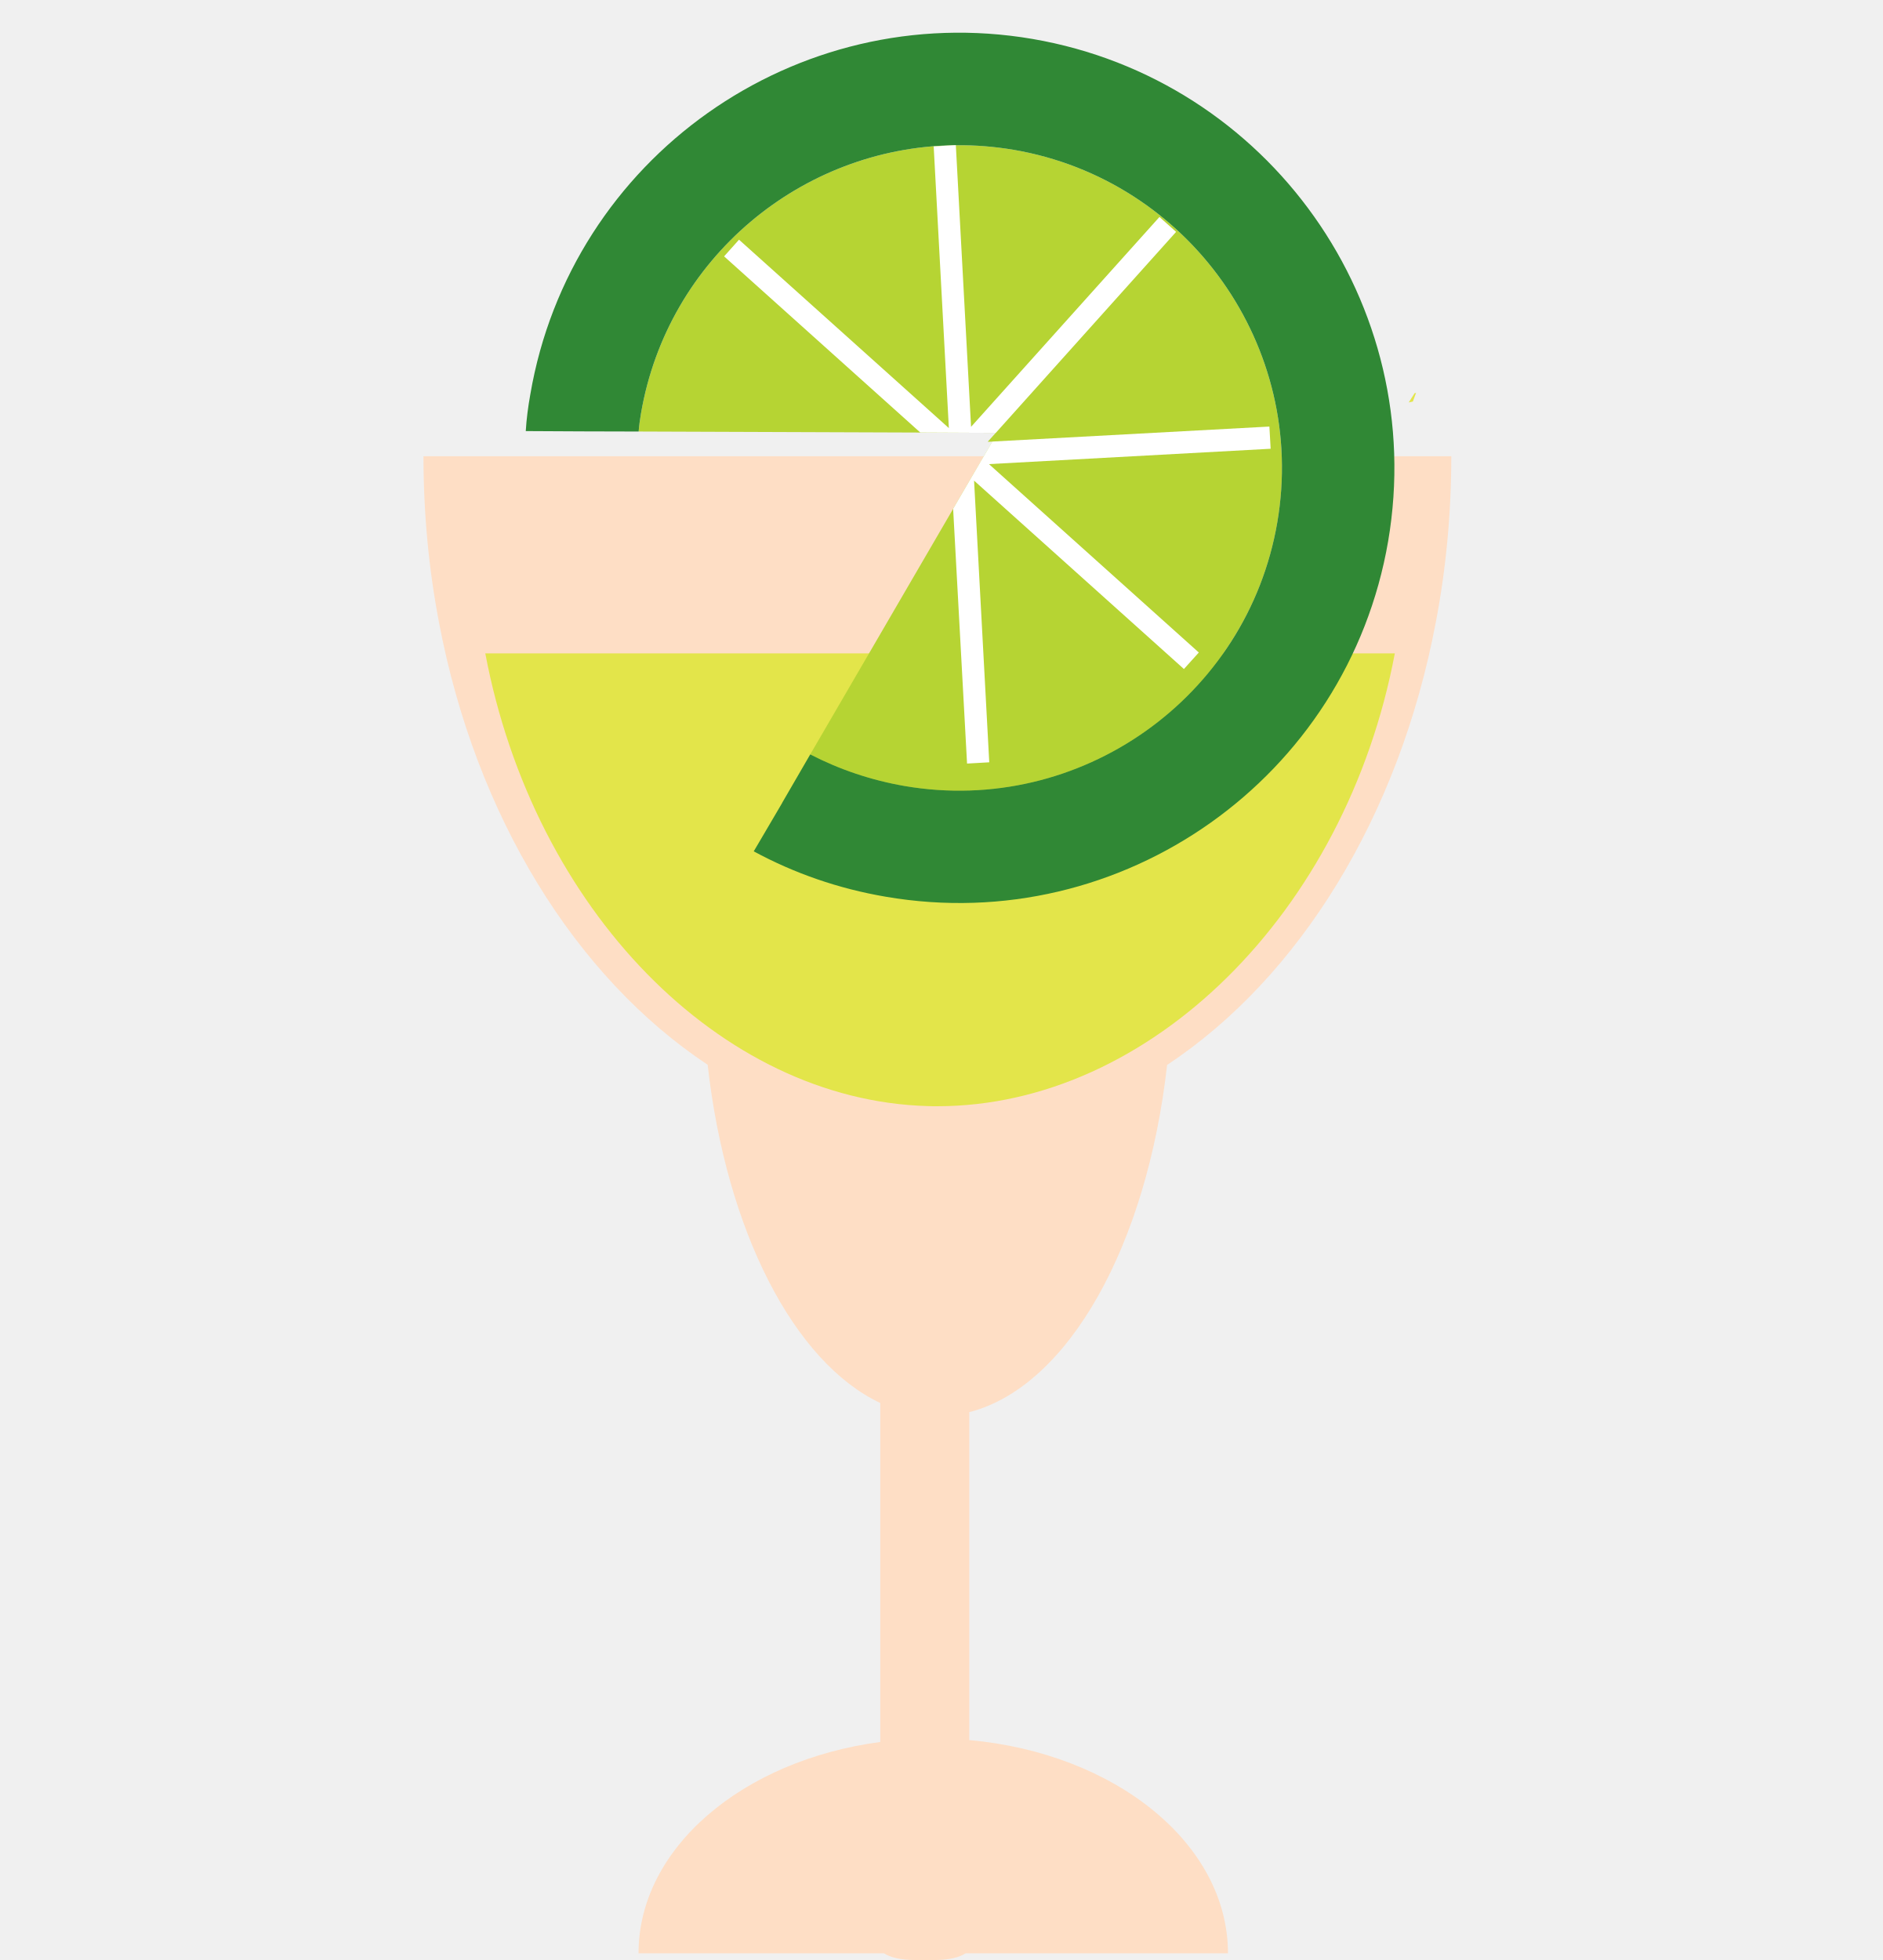
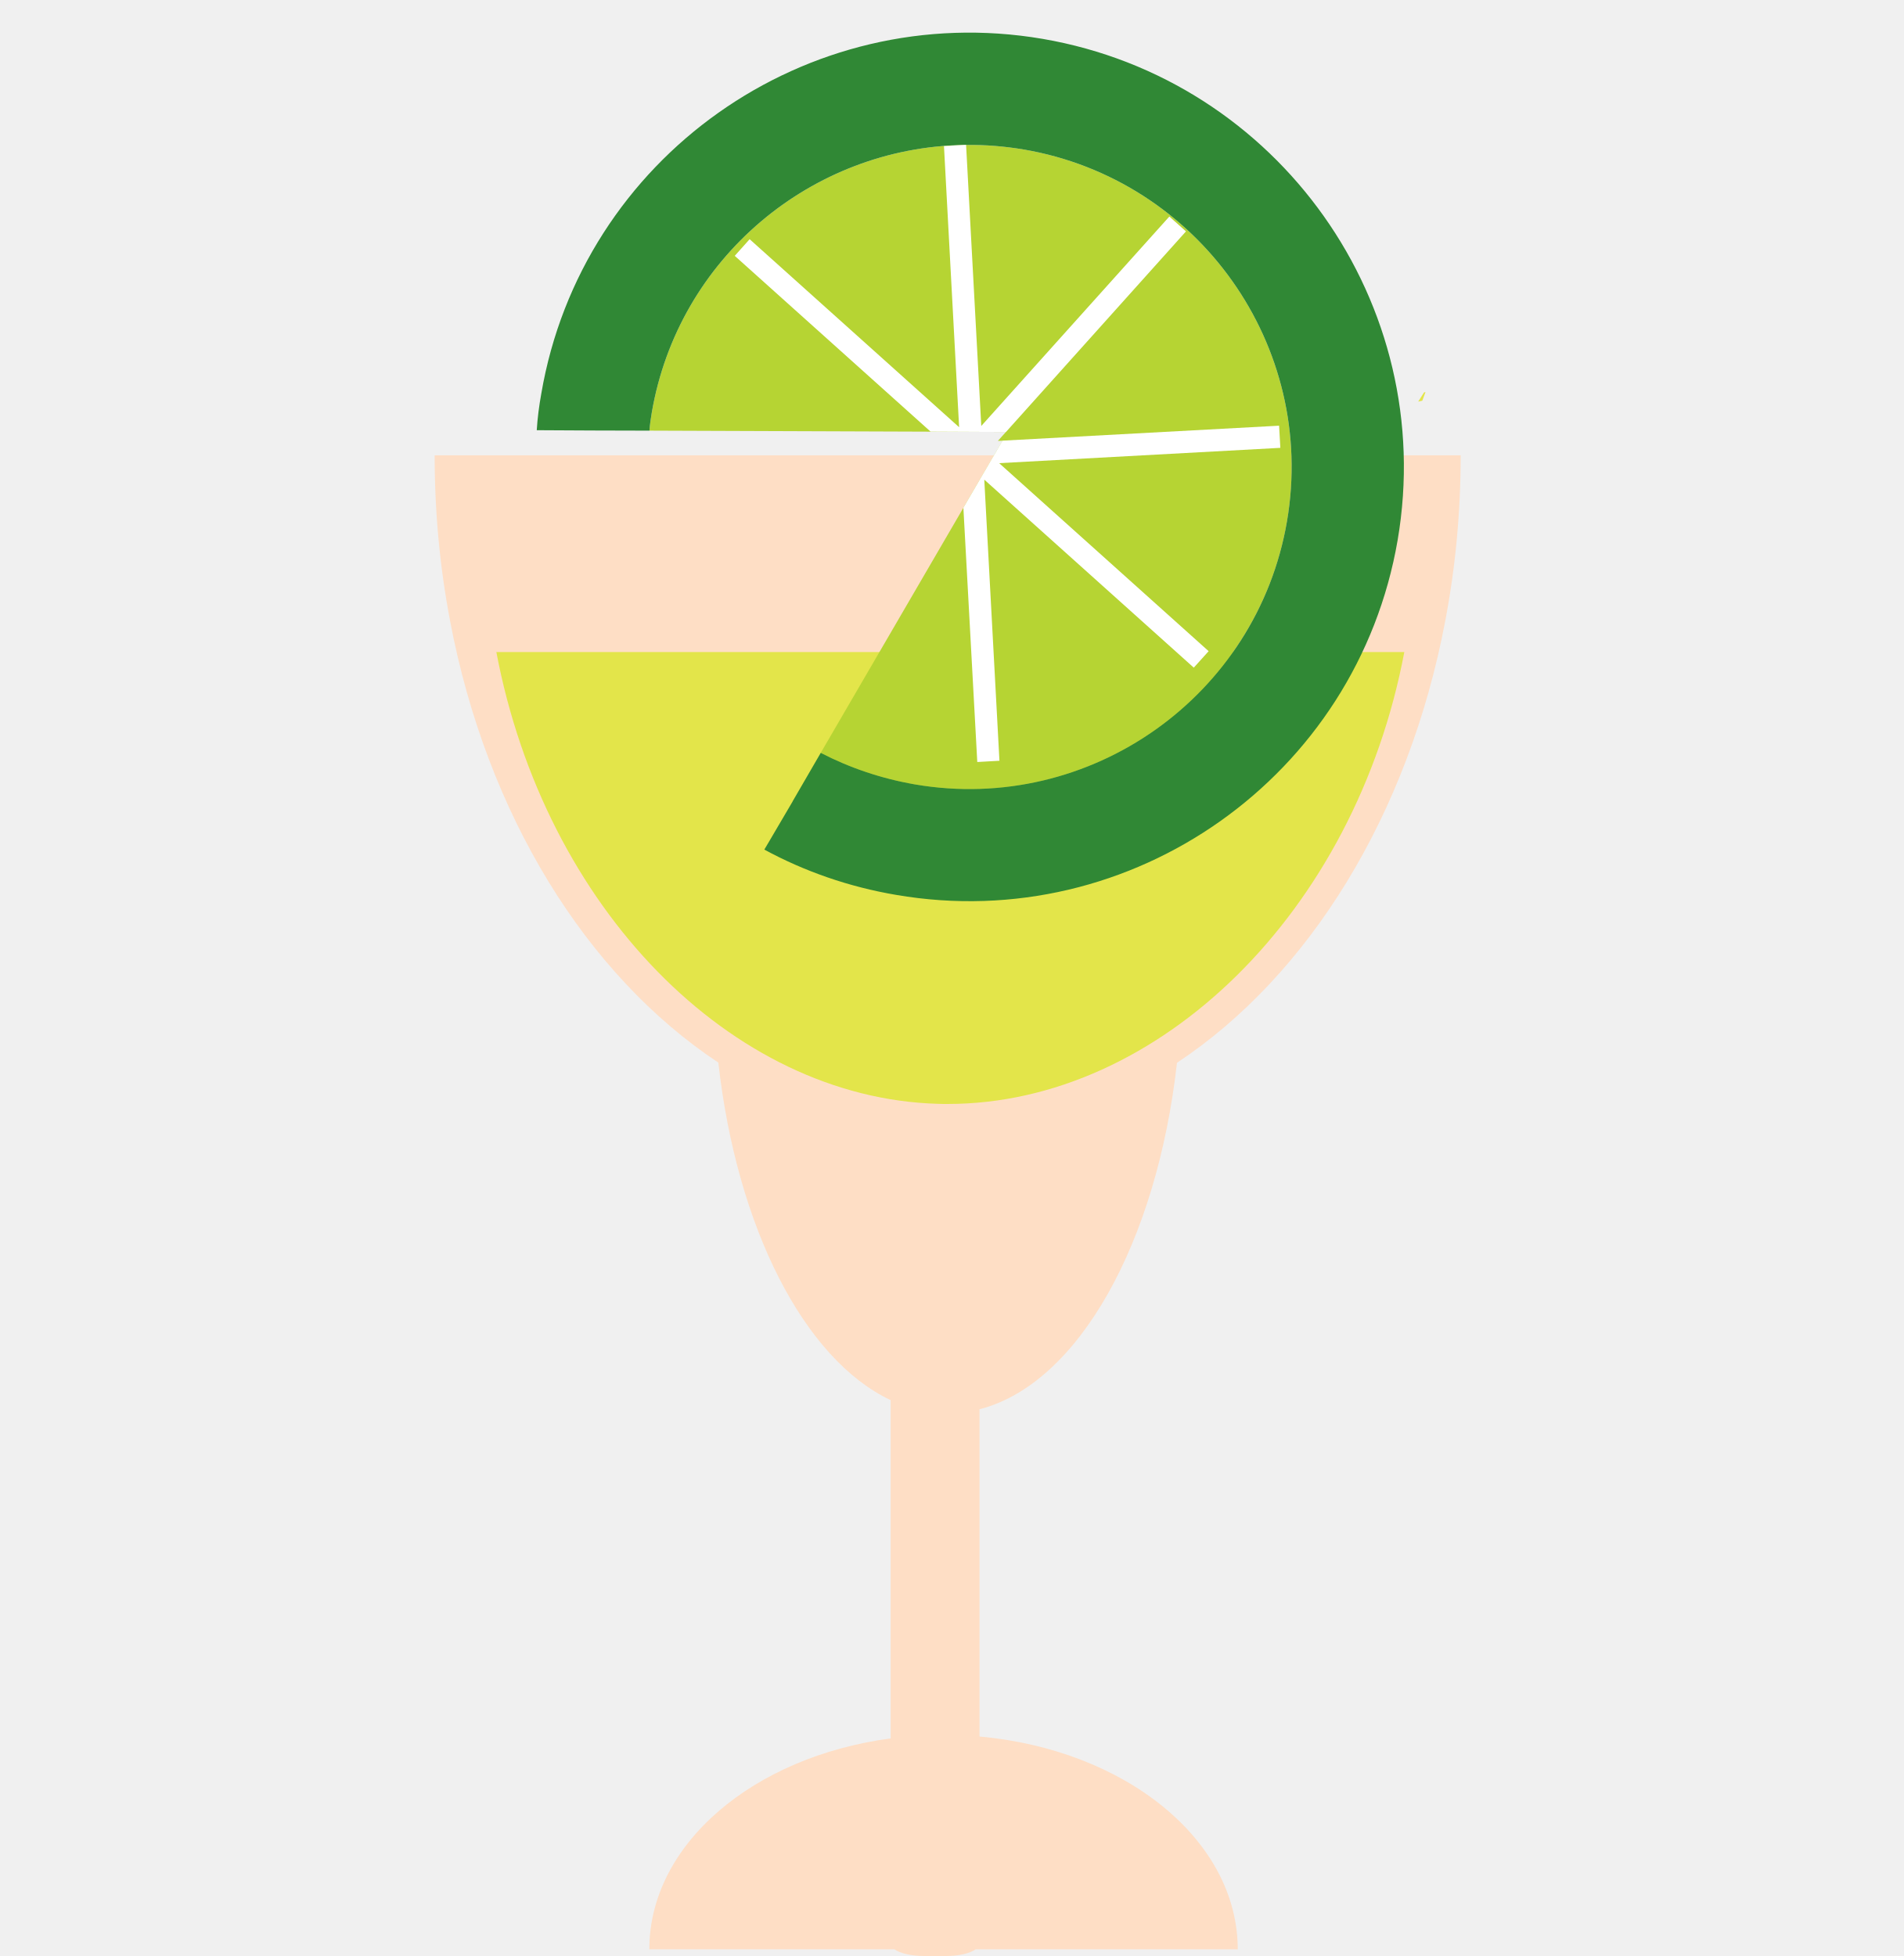
- <svg xmlns="http://www.w3.org/2000/svg" version="1.1" id="Layer_1" x="0px" y="0px" width="128.593px" height="133.854px" viewBox="0 0 128.593 133.854" style="enable-background:new 0 0 128.593 133.854;" xml:space="preserve">
+ <svg xmlns="http://www.w3.org/2000/svg" version="1.1" id="Layer_1" x="0px" y="0px" width="188.593px" height="193.854px" viewBox="0 0 128.593 133.854" style="enable-background:new 0 0 128.593 133.854;" xml:space="preserve">
  <path style="fill:#E3E54A;" d="M77.498,68.826c0,12.831-5.023,23.451-11.557,25.208c-0.624,0.177-1.264,0.262-1.916,0.262  c-0.733,0-1.454-0.108-2.154-0.323c-6.419-1.949-11.324-12.469-11.324-25.146H77.498z" />
  <polygon style="fill:#E3E54A;" points="96.715,26.833 96.495,27.423 96.215,27.483 96.615,26.853 " />
  <path style="fill:#FEDEC5;" d="M28.923,31.158c0,3.905,0.362,7.692,1.053,11.313c2.508,13.266,9.322,24.256,18.356,30.245  c1.27,11.316,5.879,20.306,11.789,23.099v23.15c-9.386,1.246-16.51,7.233-16.51,14.431h16.77c0.381,0.274,1.151,0.458,2.042,0.458  h1.484c0.891,0,1.653-0.184,2.034-0.458h17.928c0-7.491-7.716-13.671-17.668-14.56V96.433c0.035-0.01,0.071-0.013,0.106-0.022  c6.672-1.794,12.019-11.356,13.405-23.682c9.039-5.987,15.854-16.988,18.357-30.257c0.691-3.622,1.053-7.408,1.053-11.313H28.923z" />
  <path style="fill:#E3E54A;" d="M95.265,44.621c-3.354,17.774-16.779,30.926-31.24,30.926c-0.227,0-0.455,0-0.677-0.01  c-14.16-0.402-26.895-13.417-30.203-30.917H95.265z" />
  <g>
    <g>
      <path style="fill:#B6D433;" d="M69.229,10.23c-1.32-0.22-2.64-0.33-3.95-0.31h-0.15c-10.39,0.17-19.53,7.71-21.35,18.31    c-0.07,0.41-0.13,0.83-0.16,1.24l19.23,0.07h0.01l5.15,0.02l-0.55,0.61l0.32-0.01l-2.68,4.58v0.01l-9.76,16.77    c1.97,1.02,4.14,1.76,6.45,2.16c11.98,2.05,23.4-6.03,25.45-18.01C89.289,23.69,81.199,12.28,69.229,10.23z" />
    </g>
    <g>
      <path style="fill:#308835;" d="M94.809,36.96c-2.77,16.15-18.16,27.05-34.31,24.28c-3.24-0.55-6.27-1.61-9.02-3.1l0.36-0.61    l1.58-2.69v-0.01l1.92-3.31c1.97,1.02,4.14,1.76,6.45,2.16c11.98,2.05,23.4-6.03,25.45-18.01c2.05-11.98-6.04-23.39-18.01-25.44    c-1.32-0.22-2.64-0.33-3.95-0.31h-0.15c-10.39,0.17-19.53,7.71-21.35,18.31c-0.07,0.41-0.13,0.83-0.16,1.24l-3.86-0.01l-3.85-0.02    c0.05-0.83,0.16-1.67,0.31-2.5c2.76-16.15,18.15-27.04,34.3-24.28C86.669,5.43,97.569,20.81,94.809,36.96z" />
    </g>
    <g>
      <polygon style="fill:#FFFFFF;" points="68.011,29.562 62.863,29.537 62.852,29.535 49.455,17.508 50.474,16.369 64.806,29.235     63.77,9.999 65.129,9.919 65.14,9.921 65.285,9.912 65.283,9.923 66.322,29.15 79.189,14.818 80.327,15.835   " />
      <polygon style="fill:#FFFFFF;" points="67.545,31.695 81.878,44.562 80.861,45.689 66.528,32.823 67.565,52.06 66.049,52.146     65.098,34.748 65.1,34.737 67.774,30.155 86.698,29.131 86.784,30.647   " />
    </g>
  </g>
</svg>
